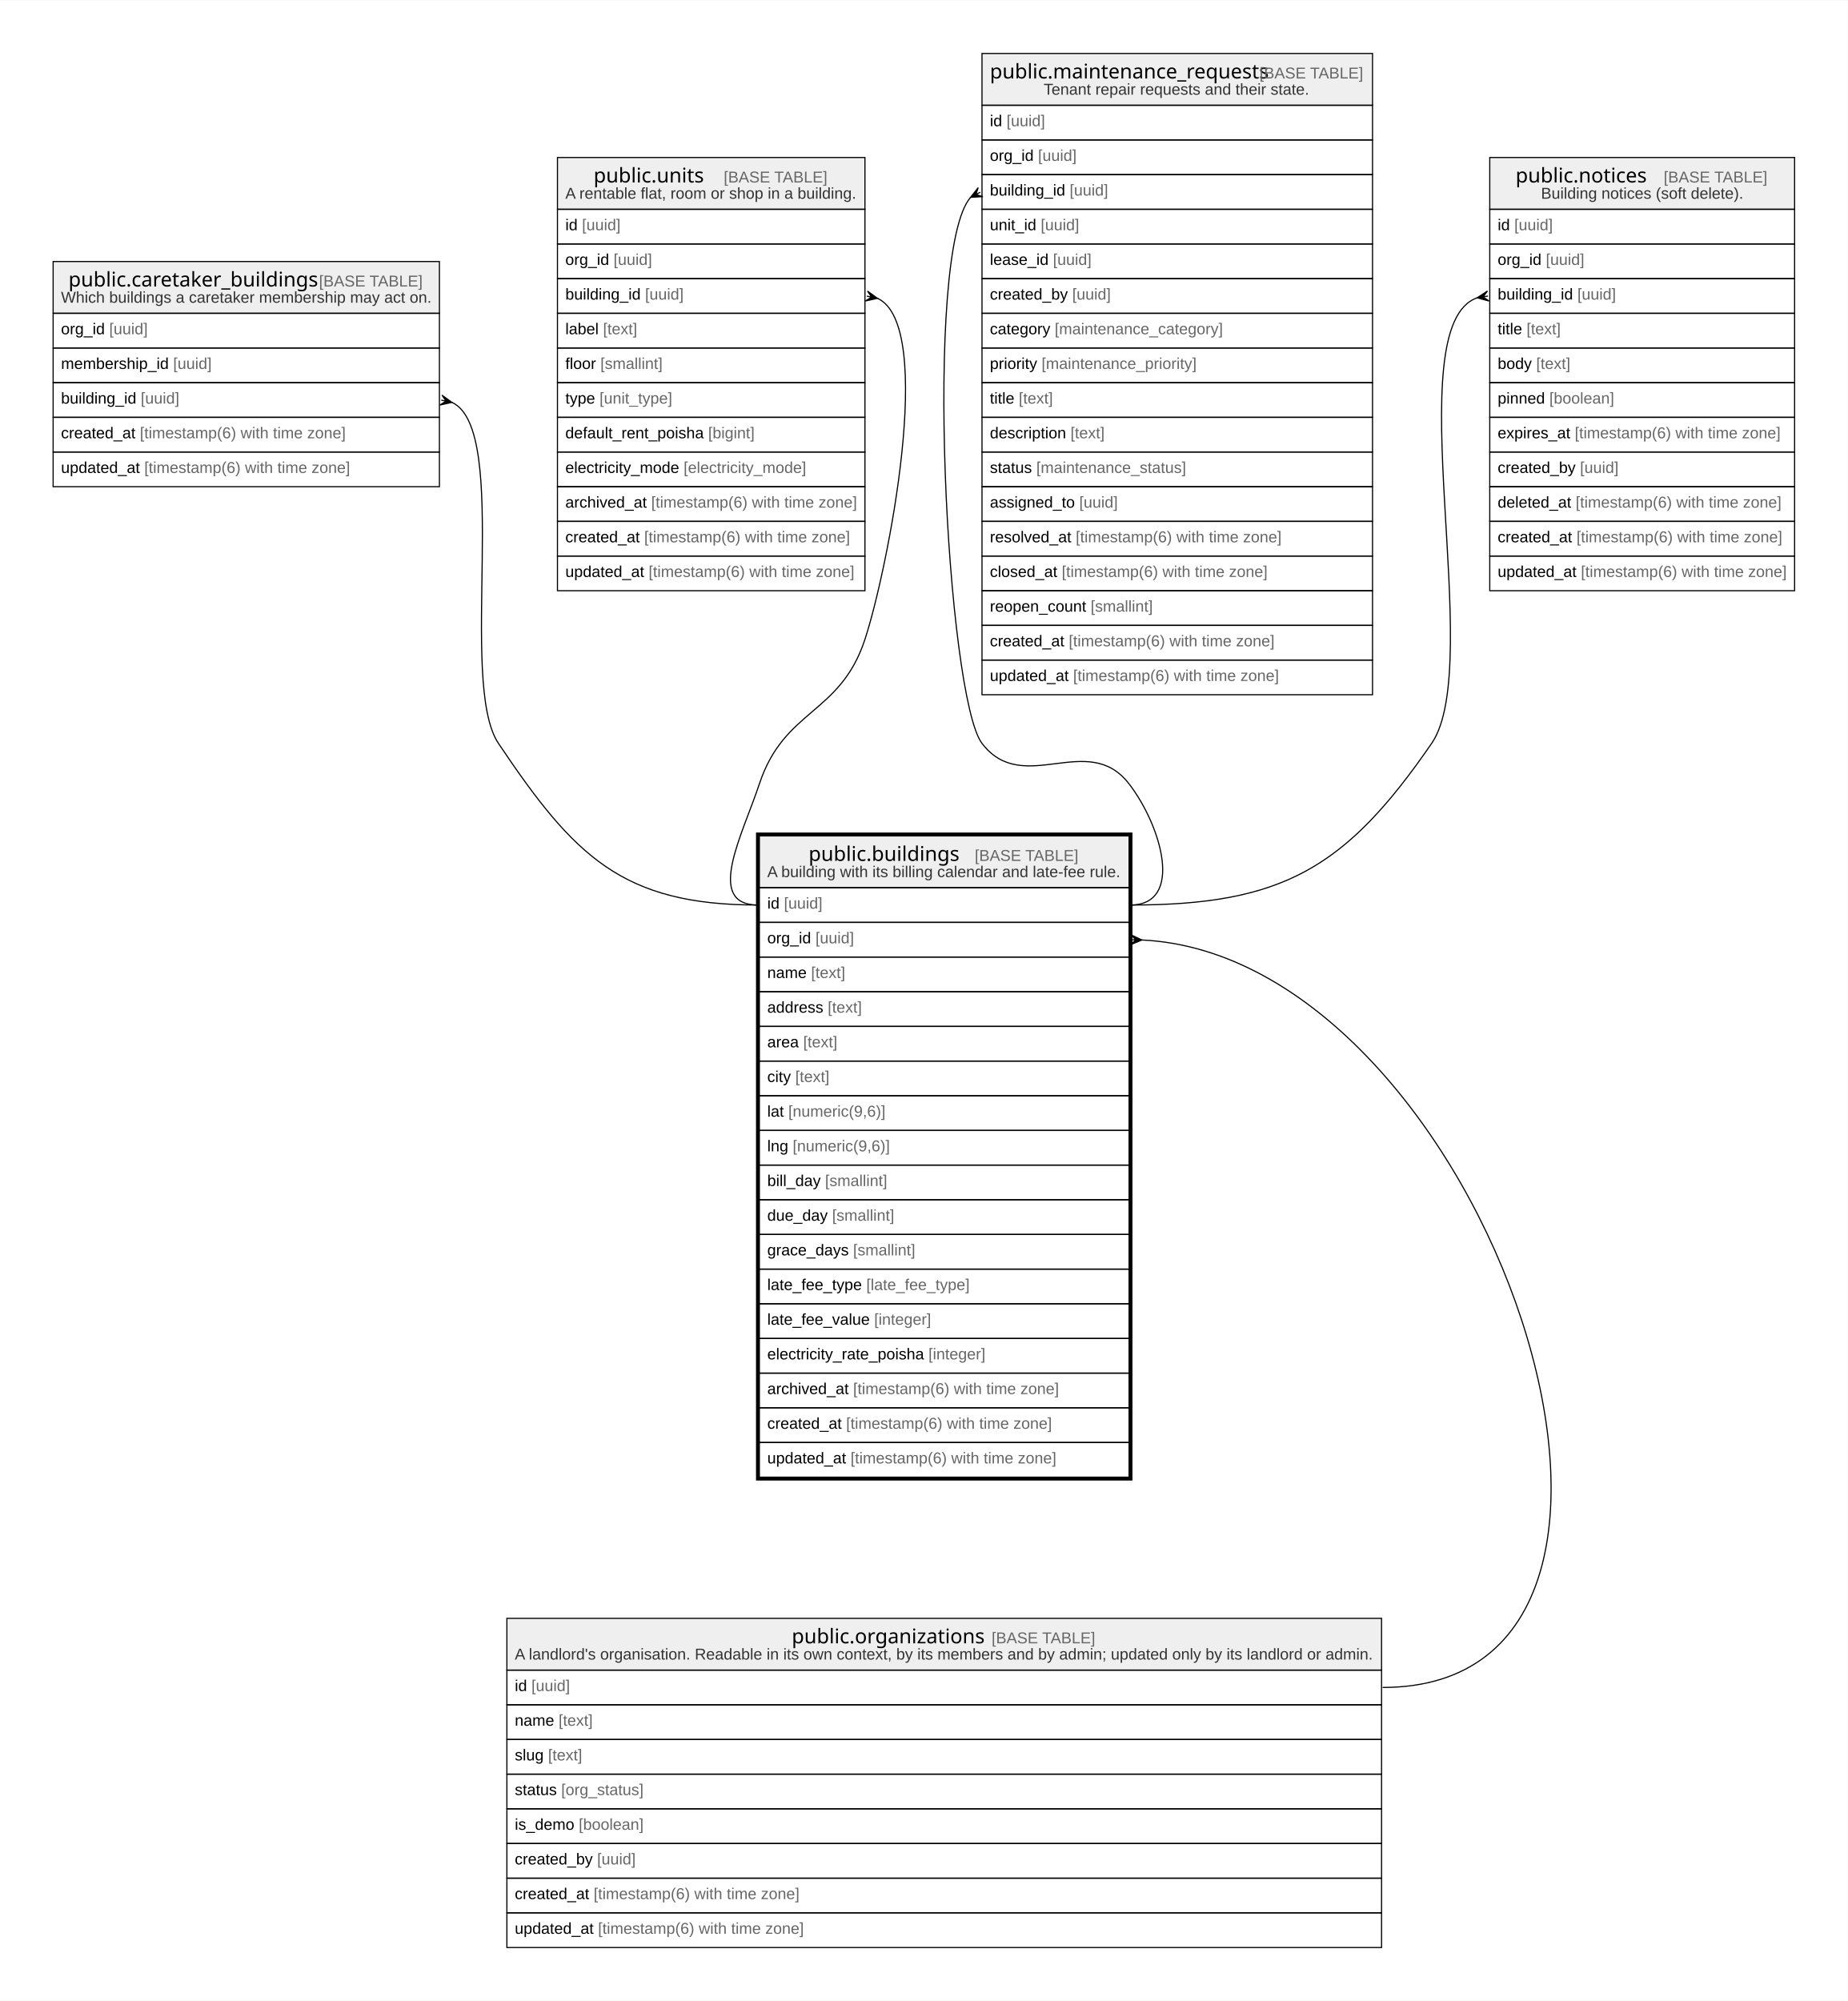
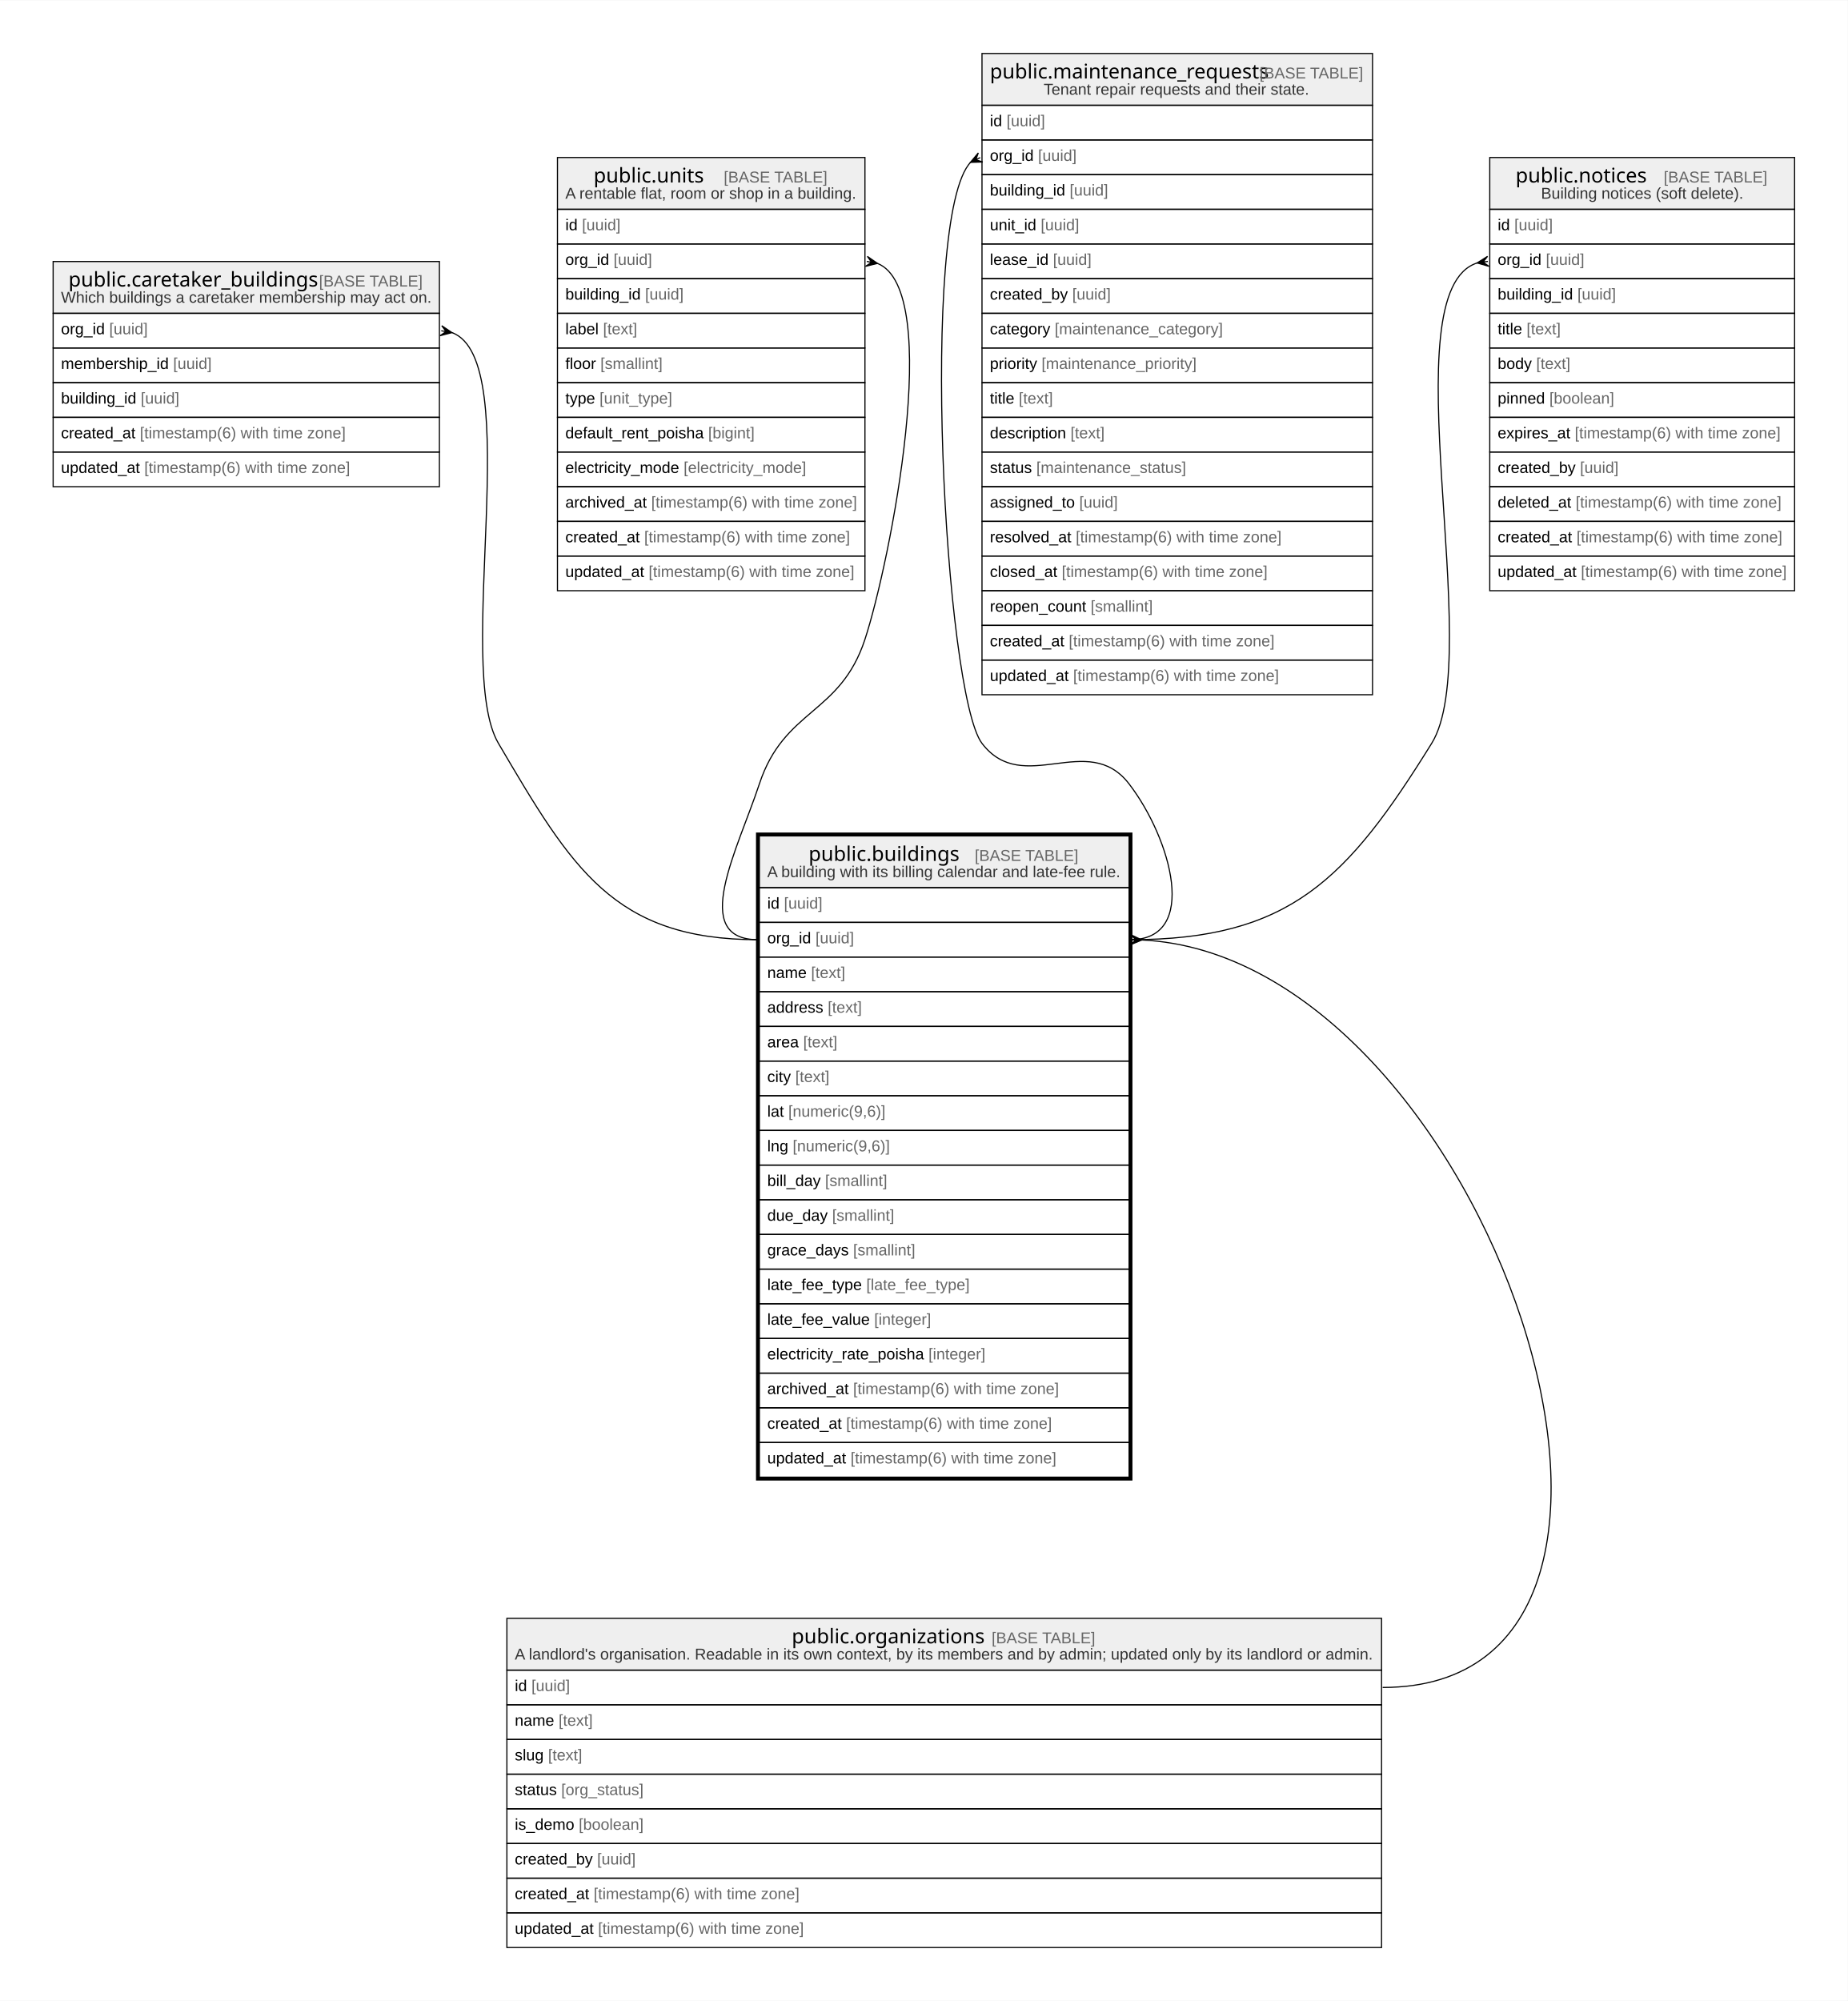
<svg xmlns="http://www.w3.org/2000/svg" width="1641pt" height="1777pt" viewBox="0.00 0.00 1641.37 1776.80">
  <g id="graph0" class="graph" transform="scale(1 1) rotate(0) translate(4 1772.8)">
    <polygon fill="white" stroke="none" points="-4,4 -4,-1772.8 1637.37,-1772.8 1637.37,4 -4,4" />
    <g id="node1" class="node">
      <polygon fill="#efefef" stroke="none" points="670.57,-984.6 670.57,-1030.6 998.97,-1030.6 998.97,-984.6 670.57,-984.6" />
      <polygon fill="none" stroke="black" points="670.57,-984.6 670.57,-1030.6 998.97,-1030.6 998.97,-984.6 670.57,-984.6" />
      <text text-anchor="start" x="714.28" y="-1008.4" font-family="Arial Bold" font-size="18.00">public.buildings</text>
      <text text-anchor="start" x="830.78" y="-1008.4" font-family="Arial" font-size="14.00">    </text>
      <text text-anchor="start" x="861.89" y="-1008.4" font-family="Arial" font-size="14.00" fill="#666666">[BASE TABLE]</text>
      <text text-anchor="start" x="677.57" y="-994" font-family="Arial" font-size="14.00" fill="#333333">A building with its billing calendar and late-fee rule.</text>
      <polygon fill="none" stroke="black" points="670.57,-953.8 670.57,-984.6 998.97,-984.6 998.97,-953.8 670.57,-953.8" />
      <text text-anchor="start" x="677.57" y="-966" font-family="Arial" font-size="14.00">id </text>
      <text text-anchor="start" x="692.36" y="-966" font-family="Arial" font-size="14.00" fill="#666666">[uuid]</text>
      <polygon fill="none" stroke="black" points="670.57,-923 670.57,-953.8 998.97,-953.8 998.97,-923 670.57,-923" />
      <text text-anchor="start" x="677.57" y="-935.2" font-family="Arial" font-size="14.00">org_id </text>
      <text text-anchor="start" x="720.38" y="-935.2" font-family="Arial" font-size="14.00" fill="#666666">[uuid]</text>
      <polygon fill="none" stroke="black" points="670.57,-892.2 670.57,-923 998.97,-923 998.97,-892.2 670.57,-892.2" />
      <text text-anchor="start" x="677.57" y="-904.4" font-family="Arial" font-size="14.00">name </text>
      <text text-anchor="start" x="716.48" y="-904.4" font-family="Arial" font-size="14.00" fill="#666666">[text]</text>
      <polygon fill="none" stroke="black" points="670.57,-861.4 670.57,-892.2 998.97,-892.2 998.97,-861.4 670.57,-861.4" />
      <text text-anchor="start" x="677.57" y="-873.6" font-family="Arial" font-size="14.00">address </text>
      <text text-anchor="start" x="731.27" y="-873.6" font-family="Arial" font-size="14.00" fill="#666666">[text]</text>
      <polygon fill="none" stroke="black" points="670.57,-830.6 670.57,-861.4 998.97,-861.4 998.97,-830.6 670.57,-830.6" />
      <text text-anchor="start" x="677.57" y="-842.8" font-family="Arial" font-size="14.00">area </text>
      <text text-anchor="start" x="709.48" y="-842.8" font-family="Arial" font-size="14.00" fill="#666666">[text]</text>
      <polygon fill="none" stroke="black" points="670.57,-799.8 670.57,-830.6 998.97,-830.6 998.97,-799.8 670.57,-799.8" />
      <text text-anchor="start" x="677.57" y="-812" font-family="Arial" font-size="14.00">city </text>
      <text text-anchor="start" x="702.46" y="-812" font-family="Arial" font-size="14.00" fill="#666666">[text]</text>
      <polygon fill="none" stroke="black" points="670.57,-769 670.57,-799.8 998.97,-799.8 998.97,-769 670.57,-769" />
      <text text-anchor="start" x="677.57" y="-781.2" font-family="Arial" font-size="14.00">lat </text>
      <text text-anchor="start" x="696.24" y="-781.2" font-family="Arial" font-size="14.00" fill="#666666">[numeric(9,6)]</text>
      <polygon fill="none" stroke="black" points="670.57,-738.2 670.57,-769 998.97,-769 998.97,-738.2 670.57,-738.2" />
      <text text-anchor="start" x="677.57" y="-750.4" font-family="Arial" font-size="14.00">lng </text>
      <text text-anchor="start" x="700.14" y="-750.4" font-family="Arial" font-size="14.00" fill="#666666">[numeric(9,6)]</text>
      <polygon fill="none" stroke="black" points="670.57,-707.4 670.57,-738.2 998.97,-738.2 998.97,-707.4 670.57,-707.4" />
      <text text-anchor="start" x="677.57" y="-719.6" font-family="Arial" font-size="14.00">bill_day </text>
      <text text-anchor="start" x="728.93" y="-719.6" font-family="Arial" font-size="14.00" fill="#666666">[smallint]</text>
      <polygon fill="none" stroke="black" points="670.57,-676.6 670.57,-707.4 998.97,-707.4 998.97,-676.6 670.57,-676.6" />
      <text text-anchor="start" x="677.57" y="-688.8" font-family="Arial" font-size="14.00">due_day </text>
      <text text-anchor="start" x="735.18" y="-688.8" font-family="Arial" font-size="14.00" fill="#666666">[smallint]</text>
      <polygon fill="none" stroke="black" points="670.57,-645.8 670.57,-676.6 998.97,-676.6 998.97,-645.8 670.57,-645.8" />
      <text text-anchor="start" x="677.57" y="-658" font-family="Arial" font-size="14.00">grace_days </text>
      <text text-anchor="start" x="753.84" y="-658" font-family="Arial" font-size="14.00" fill="#666666">[smallint]</text>
      <polygon fill="none" stroke="black" points="670.57,-615 670.57,-645.8 998.97,-645.8 998.97,-615 670.57,-615" />
      <text text-anchor="start" x="677.57" y="-627.2" font-family="Arial" font-size="14.00">late_fee_type </text>
      <text text-anchor="start" x="765.53" y="-627.2" font-family="Arial" font-size="14.00" fill="#666666">[late_fee_type]</text>
      <polygon fill="none" stroke="black" points="670.57,-584.2 670.57,-615 998.97,-615 998.97,-584.2 670.57,-584.2" />
      <text text-anchor="start" x="677.57" y="-596.4" font-family="Arial" font-size="14.00">late_fee_value </text>
      <text text-anchor="start" x="772.53" y="-596.4" font-family="Arial" font-size="14.00" fill="#666666">[integer]</text>
      <polygon fill="none" stroke="black" points="670.57,-553.4 670.57,-584.2 998.97,-584.2 998.97,-553.4 670.57,-553.4" />
      <text text-anchor="start" x="677.57" y="-565.6" font-family="Arial" font-size="14.00">electricity_rate_poisha </text>
      <text text-anchor="start" x="820.75" y="-565.6" font-family="Arial" font-size="14.00" fill="#666666">[integer]</text>
      <polygon fill="none" stroke="black" points="670.57,-522.6 670.57,-553.4 998.97,-553.4 998.97,-522.6 670.57,-522.6" />
      <text text-anchor="start" x="677.57" y="-534.8" font-family="Arial" font-size="14.00">archived_at </text>
      <text text-anchor="start" x="753.84" y="-534.8" font-family="Arial" font-size="14.00" fill="#666666">[timestamp(6) with time zone]</text>
      <polygon fill="none" stroke="black" points="670.57,-491.8 670.57,-522.6 998.97,-522.6 998.97,-491.8 670.57,-491.8" />
      <text text-anchor="start" x="677.57" y="-504" font-family="Arial" font-size="14.00">created_at </text>
      <text text-anchor="start" x="747.62" y="-504" font-family="Arial" font-size="14.00" fill="#666666">[timestamp(6) with time zone]</text>
      <polygon fill="none" stroke="black" points="670.57,-461 670.57,-491.8 998.97,-491.8 998.97,-461 670.57,-461" />
      <text text-anchor="start" x="677.57" y="-473.2" font-family="Arial" font-size="14.00">updated_at </text>
      <text text-anchor="start" x="751.53" y="-473.2" font-family="Arial" font-size="14.00" fill="#666666">[timestamp(6) with time zone]</text>
      <polygon fill="none" stroke="black" stroke-width="3" points="669.07,-459.5 669.07,-1032.1 1000.47,-1032.1 1000.47,-459.5 669.07,-459.5" />
    </g>
    <g id="node6" class="node">
      <polygon fill="#efefef" stroke="none" points="446.28,-289.6 446.28,-335.6 1223.26,-335.6 1223.26,-289.6 446.28,-289.6" />
      <polygon fill="none" stroke="black" points="446.28,-289.6 446.28,-335.6 1223.26,-335.6 1223.26,-289.6 446.28,-289.6" />
      <text text-anchor="start" x="699.3" y="-313.4" font-family="Arial Bold" font-size="18.00">public.organizations</text>
      <text text-anchor="start" x="845.76" y="-313.4" font-family="Arial" font-size="14.00">    </text>
      <text text-anchor="start" x="876.87" y="-313.4" font-family="Arial" font-size="14.00" fill="#666666">[BASE TABLE]</text>
      <text text-anchor="start" x="453.28" y="-299" font-family="Arial" font-size="14.00" fill="#333333">A landlord's organisation. Readable in its own context, by its members and by admin; updated only by its landlord or admin.</text>
      <polygon fill="none" stroke="black" points="446.28,-258.8 446.28,-289.6 1223.26,-289.6 1223.26,-258.8 446.28,-258.8" />
      <text text-anchor="start" x="453.28" y="-271" font-family="Arial" font-size="14.00">id </text>
      <text text-anchor="start" x="468.07" y="-271" font-family="Arial" font-size="14.00" fill="#666666">[uuid]</text>
      <polygon fill="none" stroke="black" points="446.28,-228 446.28,-258.8 1223.26,-258.8 1223.26,-228 446.28,-228" />
      <text text-anchor="start" x="453.28" y="-240.2" font-family="Arial" font-size="14.00">name </text>
      <text text-anchor="start" x="492.19" y="-240.2" font-family="Arial" font-size="14.00" fill="#666666">[text]</text>
      <polygon fill="none" stroke="black" points="446.28,-197.2 446.28,-228 1223.26,-228 1223.26,-197.2 446.28,-197.2" />
      <text text-anchor="start" x="453.28" y="-209.4" font-family="Arial" font-size="14.00">slug </text>
      <text text-anchor="start" x="482.85" y="-209.4" font-family="Arial" font-size="14.00" fill="#666666">[text]</text>
      <polygon fill="none" stroke="black" points="446.28,-166.4 446.28,-197.2 1223.26,-197.2 1223.26,-166.4 446.28,-166.4" />
      <text text-anchor="start" x="453.28" y="-178.6" font-family="Arial" font-size="14.00">status </text>
      <text text-anchor="start" x="494.52" y="-178.6" font-family="Arial" font-size="14.00" fill="#666666">[org_status]</text>
      <polygon fill="none" stroke="black" points="446.28,-135.6 446.28,-166.4 1223.26,-166.4 1223.26,-135.6 446.28,-135.6" />
      <text text-anchor="start" x="453.28" y="-147.8" font-family="Arial" font-size="14.00">is_demo </text>
      <text text-anchor="start" x="510.09" y="-147.8" font-family="Arial" font-size="14.00" fill="#666666">[boolean]</text>
      <polygon fill="none" stroke="black" points="446.28,-104.8 446.28,-135.6 1223.26,-135.6 1223.26,-104.8 446.28,-104.8" />
      <text text-anchor="start" x="453.28" y="-117" font-family="Arial" font-size="14.00">created_by </text>
      <text text-anchor="start" x="526.44" y="-117" font-family="Arial" font-size="14.00" fill="#666666">[uuid]</text>
      <polygon fill="none" stroke="black" points="446.28,-74 446.28,-104.8 1223.26,-104.8 1223.26,-74 446.28,-74" />
      <text text-anchor="start" x="453.28" y="-86.2" font-family="Arial" font-size="14.00">created_at </text>
      <text text-anchor="start" x="523.33" y="-86.2" font-family="Arial" font-size="14.00" fill="#666666">[timestamp(6) with time zone]</text>
      <polygon fill="none" stroke="black" points="446.28,-43.2 446.28,-74 1223.26,-74 1223.26,-43.2 446.28,-43.2" />
      <text text-anchor="start" x="453.28" y="-55.4" font-family="Arial" font-size="14.00">updated_at </text>
      <text text-anchor="start" x="527.24" y="-55.4" font-family="Arial" font-size="14.00" fill="#666666">[timestamp(6) with time zone]</text>
    </g>
    <g id="edge5" class="edge">
      <path fill="none" stroke="black" d="M1009.98,-938.17C1316.31,-924.21 1532.49,-274.2 1224.26,-274.2" />
      <polygon fill="black" stroke="black" points="1010.31,-938.16 1000.21,-933.89 1004.97,-938.29 1000.64,-938.38 1000.64,-938.38 1000.64,-938.38 1004.97,-938.29 1000.41,-942.89 1010.31,-938.16" />
    </g>
    <g id="node2" class="node">
      <polygon fill="#efefef" stroke="none" points="43.2,-1494.8 43.2,-1540.8 386.34,-1540.8 386.34,-1494.8 43.2,-1494.8" />
      <polygon fill="none" stroke="black" points="43.2,-1494.8 43.2,-1540.8 386.34,-1540.8 386.34,-1494.8 43.2,-1494.8" />
      <text text-anchor="start" x="56.81" y="-1518.6" font-family="Arial Bold" font-size="18.00">public.caretaker_buildings</text>
      <text text-anchor="start" x="248.24" y="-1518.6" font-family="Arial" font-size="14.00">    </text>
      <text text-anchor="start" x="279.36" y="-1518.6" font-family="Arial" font-size="14.00" fill="#666666">[BASE TABLE]</text>
      <text text-anchor="start" x="50.2" y="-1504.2" font-family="Arial" font-size="14.00" fill="#333333">Which buildings a caretaker membership may act on.</text>
      <polygon fill="none" stroke="black" points="43.2,-1464 43.2,-1494.8 386.34,-1494.8 386.34,-1464 43.2,-1464" />
      <text text-anchor="start" x="50.2" y="-1476.2" font-family="Arial" font-size="14.00">org_id </text>
      <text text-anchor="start" x="93.01" y="-1476.2" font-family="Arial" font-size="14.00" fill="#666666">[uuid]</text>
      <polygon fill="none" stroke="black" points="43.2,-1433.2 43.2,-1464 386.34,-1464 386.34,-1433.2 43.2,-1433.2" />
      <text text-anchor="start" x="50.2" y="-1445.4" font-family="Arial" font-size="14.00">membership_id </text>
      <text text-anchor="start" x="149.8" y="-1445.4" font-family="Arial" font-size="14.00" fill="#666666">[uuid]</text>
      <polygon fill="none" stroke="black" points="43.2,-1402.4 43.2,-1433.2 386.34,-1433.2 386.34,-1402.4 43.2,-1402.4" />
      <text text-anchor="start" x="50.2" y="-1414.6" font-family="Arial" font-size="14.00">building_id </text>
      <text text-anchor="start" x="121.03" y="-1414.6" font-family="Arial" font-size="14.00" fill="#666666">[uuid]</text>
      <polygon fill="none" stroke="black" points="43.2,-1371.6 43.2,-1402.4 386.34,-1402.4 386.34,-1371.6 43.2,-1371.6" />
      <text text-anchor="start" x="50.2" y="-1383.8" font-family="Arial" font-size="14.00">created_at </text>
      <text text-anchor="start" x="120.25" y="-1383.8" font-family="Arial" font-size="14.00" fill="#666666">[timestamp(6) with time zone]</text>
      <polygon fill="none" stroke="black" points="43.2,-1340.8 43.2,-1371.6 386.34,-1371.6 386.34,-1340.8 43.2,-1340.8" />
      <text text-anchor="start" x="50.2" y="-1353" font-family="Arial" font-size="14.00">updated_at </text>
      <text text-anchor="start" x="124.16" y="-1353" font-family="Arial" font-size="14.00" fill="#666666">[timestamp(6) with time zone]</text>
    </g>
    <g id="edge1" class="edge">
-       <path fill="none" stroke="black" d="M397.54,-1415.65C450.28,-1391.26 402.59,-1166.77 438.77,-1112.8 506.05,-1012.46 548.76,-969.2 669.57,-969.2" />
-       <polygon fill="black" stroke="black" points="397.46,-1415.67 386.74,-1413.33 392.24,-1416.77 388,-1417.66 388,-1417.66 388,-1417.66 392.24,-1416.77 388.6,-1422.13 397.46,-1415.67" />
+       <path fill="none" stroke="black" d="M397.52,-1477.66C463.32,-1453.29 398.95,-1180.53 438.77,-1112.8 503.94,-1001.97 541,-938.4 669.57,-938.4" />
+       <polygon fill="black" stroke="black" points="397.53,-1477.65 386.91,-1474.91 392.27,-1478.56 388,-1479.29 388,-1479.29 388,-1479.29 392.27,-1478.56 388.43,-1483.78 397.53,-1477.65" />
    </g>
    <g id="node3" class="node">
      <polygon fill="#efefef" stroke="none" points="491.2,-1587.2 491.2,-1633.2 764.35,-1633.2 764.35,-1587.2 491.2,-1587.2" />
      <polygon fill="none" stroke="black" points="491.2,-1587.2 491.2,-1633.2 764.35,-1633.2 764.35,-1587.2 491.2,-1587.2" />
      <text text-anchor="start" x="523.28" y="-1611" font-family="Arial Bold" font-size="18.00">public.units</text>
      <text text-anchor="start" x="607.78" y="-1611" font-family="Arial" font-size="14.00">    </text>
      <text text-anchor="start" x="638.89" y="-1611" font-family="Arial" font-size="14.00" fill="#666666">[BASE TABLE]</text>
      <text text-anchor="start" x="498.2" y="-1596.6" font-family="Arial" font-size="14.00" fill="#333333">A rentable flat, room or shop in a building.</text>
      <polygon fill="none" stroke="black" points="491.2,-1556.4 491.2,-1587.2 764.35,-1587.2 764.35,-1556.4 491.2,-1556.4" />
      <text text-anchor="start" x="498.2" y="-1568.6" font-family="Arial" font-size="14.00">id </text>
      <text text-anchor="start" x="512.98" y="-1568.6" font-family="Arial" font-size="14.00" fill="#666666">[uuid]</text>
      <polygon fill="none" stroke="black" points="491.2,-1525.6 491.2,-1556.4 764.35,-1556.4 764.35,-1525.6 491.2,-1525.6" />
      <text text-anchor="start" x="498.2" y="-1537.8" font-family="Arial" font-size="14.00">org_id </text>
      <text text-anchor="start" x="541" y="-1537.8" font-family="Arial" font-size="14.00" fill="#666666">[uuid]</text>
      <polygon fill="none" stroke="black" points="491.2,-1494.8 491.2,-1525.6 764.35,-1525.6 764.35,-1494.8 491.2,-1494.8" />
      <text text-anchor="start" x="498.2" y="-1507" font-family="Arial" font-size="14.00">building_id </text>
      <text text-anchor="start" x="569.03" y="-1507" font-family="Arial" font-size="14.00" fill="#666666">[uuid]</text>
      <polygon fill="none" stroke="black" points="491.2,-1464 491.2,-1494.8 764.35,-1494.8 764.35,-1464 491.2,-1464" />
      <text text-anchor="start" x="498.2" y="-1476.2" font-family="Arial" font-size="14.00">label </text>
      <text text-anchor="start" x="531.67" y="-1476.2" font-family="Arial" font-size="14.00" fill="#666666">[text]</text>
      <polygon fill="none" stroke="black" points="491.2,-1433.2 491.2,-1464 764.35,-1464 764.35,-1433.2 491.2,-1433.2" />
      <text text-anchor="start" x="498.2" y="-1445.4" font-family="Arial" font-size="14.00">floor </text>
      <text text-anchor="start" x="529.32" y="-1445.4" font-family="Arial" font-size="14.00" fill="#666666">[smallint]</text>
      <polygon fill="none" stroke="black" points="491.2,-1402.4 491.2,-1433.2 764.35,-1433.2 764.35,-1402.4 491.2,-1402.4" />
      <text text-anchor="start" x="498.2" y="-1414.6" font-family="Arial" font-size="14.00">type </text>
      <text text-anchor="start" x="528.55" y="-1414.6" font-family="Arial" font-size="14.00" fill="#666666">[unit_type]</text>
      <polygon fill="none" stroke="black" points="491.2,-1371.6 491.2,-1402.4 764.35,-1402.4 764.35,-1371.6 491.2,-1371.6" />
      <text text-anchor="start" x="498.2" y="-1383.8" font-family="Arial" font-size="14.00">default_rent_poisha </text>
      <text text-anchor="start" x="625.07" y="-1383.8" font-family="Arial" font-size="14.00" fill="#666666">[bigint]</text>
      <polygon fill="none" stroke="black" points="491.2,-1340.8 491.2,-1371.6 764.35,-1371.6 764.35,-1340.8 491.2,-1340.8" />
      <text text-anchor="start" x="498.2" y="-1353" font-family="Arial" font-size="14.00">electricity_mode </text>
      <text text-anchor="start" x="603.24" y="-1353" font-family="Arial" font-size="14.00" fill="#666666">[electricity_mode]</text>
      <polygon fill="none" stroke="black" points="491.2,-1310 491.2,-1340.8 764.35,-1340.8 764.35,-1310 491.2,-1310" />
      <text text-anchor="start" x="498.2" y="-1322.2" font-family="Arial" font-size="14.00">archived_at </text>
      <text text-anchor="start" x="574.47" y="-1322.2" font-family="Arial" font-size="14.00" fill="#666666">[timestamp(6) with time zone]</text>
      <polygon fill="none" stroke="black" points="491.2,-1279.2 491.2,-1310 764.35,-1310 764.35,-1279.2 491.2,-1279.2" />
      <text text-anchor="start" x="498.2" y="-1291.4" font-family="Arial" font-size="14.00">created_at </text>
      <text text-anchor="start" x="568.24" y="-1291.4" font-family="Arial" font-size="14.00" fill="#666666">[timestamp(6) with time zone]</text>
      <polygon fill="none" stroke="black" points="491.2,-1248.4 491.2,-1279.2 764.35,-1279.2 764.35,-1248.4 491.2,-1248.4" />
      <text text-anchor="start" x="498.2" y="-1260.6" font-family="Arial" font-size="14.00">updated_at </text>
      <text text-anchor="start" x="572.15" y="-1260.6" font-family="Arial" font-size="14.00" fill="#666666">[timestamp(6) with time zone]</text>
    </g>
    <g id="edge2" class="edge">
-       <path fill="none" stroke="black" d="M775.45,-1508.11C827.99,-1484.41 784.32,-1266.08 764.35,-1205.2 742.32,-1138.06 692.8,-1143.88 670.57,-1076.8 655.52,-1031.4 621.74,-969.2 669.57,-969.2" />
-       <polygon fill="black" stroke="black" points="775.47,-1508.11 764.76,-1505.73 770.24,-1509.19 766,-1510.06 766,-1510.06 766,-1510.06 770.24,-1509.19 766.59,-1514.54 775.47,-1508.11" />
+       <path fill="none" stroke="black" d="M775.39,-1539.16C834.92,-1515.59 786.47,-1272.64 764.35,-1205.2 742.33,-1138.05 692.73,-1143.9 670.57,-1076.8 651.28,-1018.39 608.06,-938.4 669.57,-938.4" />
+       <polygon fill="black" stroke="black" points="775.51,-1539.14 764.86,-1536.51 770.26,-1540.1 766,-1540.88 766,-1540.88 766,-1540.88 770.26,-1540.1 766.49,-1545.37 775.51,-1539.14" />
    </g>
    <g id="node4" class="node">
      <polygon fill="#efefef" stroke="none" points="868.32,-1679.6 868.32,-1725.6 1215.23,-1725.6 1215.23,-1679.6 868.32,-1679.6" />
      <polygon fill="none" stroke="black" points="868.32,-1679.6 868.32,-1725.6 1215.23,-1725.6 1215.23,-1679.6 868.32,-1679.6" />
      <text text-anchor="start" x="875.32" y="-1703.4" font-family="Arial Bold" font-size="18.00">public.maintenance_requests</text>
      <text text-anchor="start" x="1083.74" y="-1703.4" font-family="Arial" font-size="14.00">    </text>
      <text text-anchor="start" x="1114.86" y="-1703.4" font-family="Arial" font-size="14.00" fill="#666666">[BASE TABLE]</text>
      <text text-anchor="start" x="923.09" y="-1689" font-family="Arial" font-size="14.00" fill="#333333">Tenant repair requests and their state.</text>
      <polygon fill="none" stroke="black" points="868.32,-1648.8 868.32,-1679.6 1215.23,-1679.6 1215.23,-1648.8 868.32,-1648.8" />
      <text text-anchor="start" x="875.32" y="-1661" font-family="Arial" font-size="14.00">id </text>
      <text text-anchor="start" x="890.1" y="-1661" font-family="Arial" font-size="14.00" fill="#666666">[uuid]</text>
      <polygon fill="none" stroke="black" points="868.32,-1618 868.32,-1648.8 1215.23,-1648.8 1215.23,-1618 868.32,-1618" />
      <text text-anchor="start" x="875.32" y="-1630.2" font-family="Arial" font-size="14.00">org_id </text>
      <text text-anchor="start" x="918.12" y="-1630.2" font-family="Arial" font-size="14.00" fill="#666666">[uuid]</text>
      <polygon fill="none" stroke="black" points="868.32,-1587.2 868.32,-1618 1215.23,-1618 1215.23,-1587.2 868.32,-1587.2" />
      <text text-anchor="start" x="875.32" y="-1599.4" font-family="Arial" font-size="14.00">building_id </text>
      <text text-anchor="start" x="946.15" y="-1599.4" font-family="Arial" font-size="14.00" fill="#666666">[uuid]</text>
      <polygon fill="none" stroke="black" points="868.32,-1556.4 868.32,-1587.2 1215.23,-1587.2 1215.23,-1556.4 868.32,-1556.4" />
      <text text-anchor="start" x="875.32" y="-1568.6" font-family="Arial" font-size="14.00">unit_id </text>
      <text text-anchor="start" x="920.46" y="-1568.6" font-family="Arial" font-size="14.00" fill="#666666">[uuid]</text>
      <polygon fill="none" stroke="black" points="868.32,-1525.6 868.32,-1556.4 1215.23,-1556.4 1215.23,-1525.6 868.32,-1525.6" />
      <text text-anchor="start" x="875.32" y="-1537.8" font-family="Arial" font-size="14.00">lease_id </text>
      <text text-anchor="start" x="931.36" y="-1537.8" font-family="Arial" font-size="14.00" fill="#666666">[uuid]</text>
      <polygon fill="none" stroke="black" points="868.32,-1494.8 868.32,-1525.6 1215.23,-1525.6 1215.23,-1494.8 868.32,-1494.8" />
      <text text-anchor="start" x="875.32" y="-1507" font-family="Arial" font-size="14.00">created_by </text>
      <text text-anchor="start" x="948.47" y="-1507" font-family="Arial" font-size="14.00" fill="#666666">[uuid]</text>
      <polygon fill="none" stroke="black" points="868.32,-1464 868.32,-1494.8 1215.23,-1494.8 1215.23,-1464 868.32,-1464" />
      <text text-anchor="start" x="875.32" y="-1476.2" font-family="Arial" font-size="14.00">category </text>
      <text text-anchor="start" x="932.9" y="-1476.2" font-family="Arial" font-size="14.00" fill="#666666">[maintenance_category]</text>
      <polygon fill="none" stroke="black" points="868.32,-1433.2 868.32,-1464 1215.23,-1464 1215.23,-1433.2 868.32,-1433.2" />
      <text text-anchor="start" x="875.32" y="-1445.4" font-family="Arial" font-size="14.00">priority </text>
      <text text-anchor="start" x="921.21" y="-1445.4" font-family="Arial" font-size="14.00" fill="#666666">[maintenance_priority]</text>
      <polygon fill="none" stroke="black" points="868.32,-1402.4 868.32,-1433.2 1215.23,-1433.2 1215.23,-1402.4 868.32,-1402.4" />
      <text text-anchor="start" x="875.32" y="-1414.6" font-family="Arial" font-size="14.00">title </text>
      <text text-anchor="start" x="900.99" y="-1414.6" font-family="Arial" font-size="14.00" fill="#666666">[text]</text>
      <polygon fill="none" stroke="black" points="868.32,-1371.6 868.32,-1402.4 1215.23,-1402.4 1215.23,-1371.6 868.32,-1371.6" />
      <text text-anchor="start" x="875.32" y="-1383.8" font-family="Arial" font-size="14.00">description </text>
      <text text-anchor="start" x="946.91" y="-1383.8" font-family="Arial" font-size="14.00" fill="#666666">[text]</text>
      <polygon fill="none" stroke="black" points="868.32,-1340.8 868.32,-1371.6 1215.23,-1371.6 1215.23,-1340.8 868.32,-1340.8" />
      <text text-anchor="start" x="875.32" y="-1353" font-family="Arial" font-size="14.00">status </text>
      <text text-anchor="start" x="916.56" y="-1353" font-family="Arial" font-size="14.00" fill="#666666">[maintenance_status]</text>
      <polygon fill="none" stroke="black" points="868.32,-1310 868.32,-1340.8 1215.23,-1340.8 1215.23,-1310 868.32,-1310" />
      <text text-anchor="start" x="875.32" y="-1322.2" font-family="Arial" font-size="14.00">assigned_to </text>
      <text text-anchor="start" x="954.71" y="-1322.2" font-family="Arial" font-size="14.00" fill="#666666">[uuid]</text>
      <polygon fill="none" stroke="black" points="868.32,-1279.2 868.32,-1310 1215.23,-1310 1215.23,-1279.2 868.32,-1279.2" />
      <text text-anchor="start" x="875.32" y="-1291.4" font-family="Arial" font-size="14.00">resolved_at </text>
      <text text-anchor="start" x="951.58" y="-1291.4" font-family="Arial" font-size="14.00" fill="#666666">[timestamp(6) with time zone]</text>
      <polygon fill="none" stroke="black" points="868.32,-1248.4 868.32,-1279.2 1215.23,-1279.2 1215.23,-1248.4 868.32,-1248.4" />
      <text text-anchor="start" x="875.32" y="-1260.6" font-family="Arial" font-size="14.00">closed_at </text>
      <text text-anchor="start" x="939.14" y="-1260.6" font-family="Arial" font-size="14.00" fill="#666666">[timestamp(6) with time zone]</text>
      <polygon fill="none" stroke="black" points="868.32,-1217.6 868.32,-1248.4 1215.23,-1248.4 1215.23,-1217.6 868.32,-1217.6" />
      <text text-anchor="start" x="875.32" y="-1229.8" font-family="Arial" font-size="14.00">reopen_count </text>
      <text text-anchor="start" x="964.83" y="-1229.8" font-family="Arial" font-size="14.00" fill="#666666">[smallint]</text>
      <polygon fill="none" stroke="black" points="868.32,-1186.8 868.32,-1217.6 1215.23,-1217.6 1215.23,-1186.8 868.32,-1186.8" />
      <text text-anchor="start" x="875.32" y="-1199" font-family="Arial" font-size="14.00">created_at </text>
      <text text-anchor="start" x="945.36" y="-1199" font-family="Arial" font-size="14.00" fill="#666666">[timestamp(6) with time zone]</text>
      <polygon fill="none" stroke="black" points="868.32,-1156 868.32,-1186.8 1215.23,-1186.8 1215.23,-1156 868.32,-1156" />
      <text text-anchor="start" x="875.32" y="-1168.2" font-family="Arial" font-size="14.00">updated_at </text>
      <text text-anchor="start" x="949.27" y="-1168.2" font-family="Arial" font-size="14.00" fill="#666666">[timestamp(6) with time zone]</text>
    </g>
    <g id="edge3" class="edge">
-       <path fill="none" stroke="black" d="M858.26,-1597.88C815.64,-1550.01 837.29,-1153.44 868.32,-1112.8 904.86,-1064.92 962.25,-1124.55 998.97,-1076.8 1028.13,-1038.89 1047.8,-969.2 999.97,-969.2" />
-       <polygon fill="black" stroke="black" points="858.15,-1597.82 864.94,-1606.44 862.88,-1600.29 866.72,-1602.29 866.72,-1602.29 866.72,-1602.29 862.88,-1600.29 869.1,-1598.46 858.15,-1597.82" />
+       <path fill="none" stroke="black" d="M858.26,-1629C812.2,-1581.01 835.21,-1156.18 868.32,-1112.8 904.86,-1064.92 962.3,-1124.58 998.97,-1076.8 1036.43,-1028 1061.49,-938.4 999.97,-938.4" />
+       <polygon fill="black" stroke="black" points="858.02,-1628.88 865.05,-1637.3 862.82,-1631.21 866.71,-1633.11 866.71,-1633.11 866.71,-1633.11 862.82,-1631.21 868.98,-1629.21 858.02,-1628.88" />
    </g>
    <g id="node5" class="node">
      <polygon fill="#efefef" stroke="none" points="1319.38,-1587.2 1319.38,-1633.2 1590.17,-1633.2 1590.17,-1587.2 1319.38,-1587.2" />
      <polygon fill="none" stroke="black" points="1319.38,-1587.2 1319.38,-1633.2 1590.17,-1633.2 1590.17,-1587.2 1319.38,-1587.2" />
      <text text-anchor="start" x="1342.29" y="-1611" font-family="Arial Bold" font-size="18.00">public.notices</text>
      <text text-anchor="start" x="1442.77" y="-1611" font-family="Arial" font-size="14.00">    </text>
      <text text-anchor="start" x="1473.88" y="-1611" font-family="Arial" font-size="14.00" fill="#666666">[BASE TABLE]</text>
      <text text-anchor="start" x="1364.89" y="-1596.6" font-family="Arial" font-size="14.00" fill="#333333">Building notices (soft delete).</text>
      <polygon fill="none" stroke="black" points="1319.38,-1556.4 1319.38,-1587.2 1590.17,-1587.2 1590.17,-1556.4 1319.38,-1556.4" />
      <text text-anchor="start" x="1326.38" y="-1568.6" font-family="Arial" font-size="14.00">id </text>
      <text text-anchor="start" x="1341.16" y="-1568.6" font-family="Arial" font-size="14.00" fill="#666666">[uuid]</text>
      <polygon fill="none" stroke="black" points="1319.38,-1525.6 1319.38,-1556.4 1590.17,-1556.4 1590.17,-1525.6 1319.38,-1525.6" />
      <text text-anchor="start" x="1326.38" y="-1537.8" font-family="Arial" font-size="14.00">org_id </text>
      <text text-anchor="start" x="1369.18" y="-1537.8" font-family="Arial" font-size="14.00" fill="#666666">[uuid]</text>
      <polygon fill="none" stroke="black" points="1319.38,-1494.8 1319.38,-1525.6 1590.17,-1525.6 1590.17,-1494.8 1319.38,-1494.8" />
      <text text-anchor="start" x="1326.38" y="-1507" font-family="Arial" font-size="14.00">building_id </text>
      <text text-anchor="start" x="1397.21" y="-1507" font-family="Arial" font-size="14.00" fill="#666666">[uuid]</text>
      <polygon fill="none" stroke="black" points="1319.38,-1464 1319.38,-1494.8 1590.17,-1494.8 1590.17,-1464 1319.38,-1464" />
      <text text-anchor="start" x="1326.38" y="-1476.2" font-family="Arial" font-size="14.00">title </text>
      <text text-anchor="start" x="1352.05" y="-1476.2" font-family="Arial" font-size="14.00" fill="#666666">[text]</text>
      <polygon fill="none" stroke="black" points="1319.38,-1433.2 1319.38,-1464 1590.17,-1464 1590.17,-1433.2 1319.38,-1433.2" />
      <text text-anchor="start" x="1326.38" y="-1445.4" font-family="Arial" font-size="14.00">body </text>
      <text text-anchor="start" x="1360.62" y="-1445.4" font-family="Arial" font-size="14.00" fill="#666666">[text]</text>
      <polygon fill="none" stroke="black" points="1319.38,-1402.4 1319.38,-1433.2 1590.17,-1433.2 1590.17,-1402.4 1319.38,-1402.4" />
      <text text-anchor="start" x="1326.38" y="-1414.6" font-family="Arial" font-size="14.00">pinned </text>
      <text text-anchor="start" x="1372.31" y="-1414.6" font-family="Arial" font-size="14.00" fill="#666666">[boolean]</text>
      <polygon fill="none" stroke="black" points="1319.38,-1371.6 1319.38,-1402.4 1590.17,-1402.4 1590.17,-1371.6 1319.38,-1371.6" />
      <text text-anchor="start" x="1326.38" y="-1383.8" font-family="Arial" font-size="14.00">expires_at </text>
      <text text-anchor="start" x="1394.86" y="-1383.8" font-family="Arial" font-size="14.00" fill="#666666">[timestamp(6) with time zone]</text>
      <polygon fill="none" stroke="black" points="1319.38,-1340.8 1319.38,-1371.6 1590.17,-1371.6 1590.17,-1340.8 1319.38,-1340.8" />
      <text text-anchor="start" x="1326.38" y="-1353" font-family="Arial" font-size="14.00">created_by </text>
      <text text-anchor="start" x="1399.53" y="-1353" font-family="Arial" font-size="14.00" fill="#666666">[uuid]</text>
      <polygon fill="none" stroke="black" points="1319.38,-1310 1319.38,-1340.8 1590.17,-1340.8 1590.17,-1310 1319.38,-1310" />
      <text text-anchor="start" x="1326.38" y="-1322.2" font-family="Arial" font-size="14.00">deleted_at </text>
      <text text-anchor="start" x="1395.66" y="-1322.2" font-family="Arial" font-size="14.00" fill="#666666">[timestamp(6) with time zone]</text>
      <polygon fill="none" stroke="black" points="1319.38,-1279.2 1319.38,-1310 1590.17,-1310 1590.17,-1279.2 1319.38,-1279.2" />
      <text text-anchor="start" x="1326.38" y="-1291.4" font-family="Arial" font-size="14.00">created_at </text>
      <text text-anchor="start" x="1396.42" y="-1291.4" font-family="Arial" font-size="14.00" fill="#666666">[timestamp(6) with time zone]</text>
      <polygon fill="none" stroke="black" points="1319.38,-1248.4 1319.38,-1279.2 1590.17,-1279.2 1590.17,-1248.4 1319.38,-1248.4" />
      <text text-anchor="start" x="1326.38" y="-1260.6" font-family="Arial" font-size="14.00">updated_at </text>
      <text text-anchor="start" x="1400.33" y="-1260.6" font-family="Arial" font-size="14.00" fill="#666666">[timestamp(6) with time zone]</text>
    </g>
    <g id="edge4" class="edge">
-       <path fill="none" stroke="black" d="M1308.3,-1508.6C1236.41,-1484.04 1316.16,-1183.13 1267.77,-1112.8 1191.22,-1001.54 1135.03,-969.2 999.97,-969.2" />
-       <polygon fill="black" stroke="black" points="1308.17,-1508.58 1317.34,-1514.59 1313.44,-1509.42 1317.72,-1510.1 1317.72,-1510.1 1317.72,-1510.1 1313.44,-1509.42 1318.75,-1505.7 1308.17,-1508.58" />
+       <path fill="none" stroke="black" d="M1308.48,-1539.6C1229.46,-1515.63 1316.44,-1191.18 1267.77,-1112.8 1192.86,-992.13 1142.01,-938.4 999.97,-938.4" />
+       <polygon fill="black" stroke="black" points="1308.14,-1539.55 1317.41,-1545.41 1313.43,-1540.3 1317.71,-1540.91 1317.71,-1540.91 1317.71,-1540.91 1313.43,-1540.3 1318.68,-1536.5 1308.14,-1539.55" />
    </g>
  </g>
</svg>
